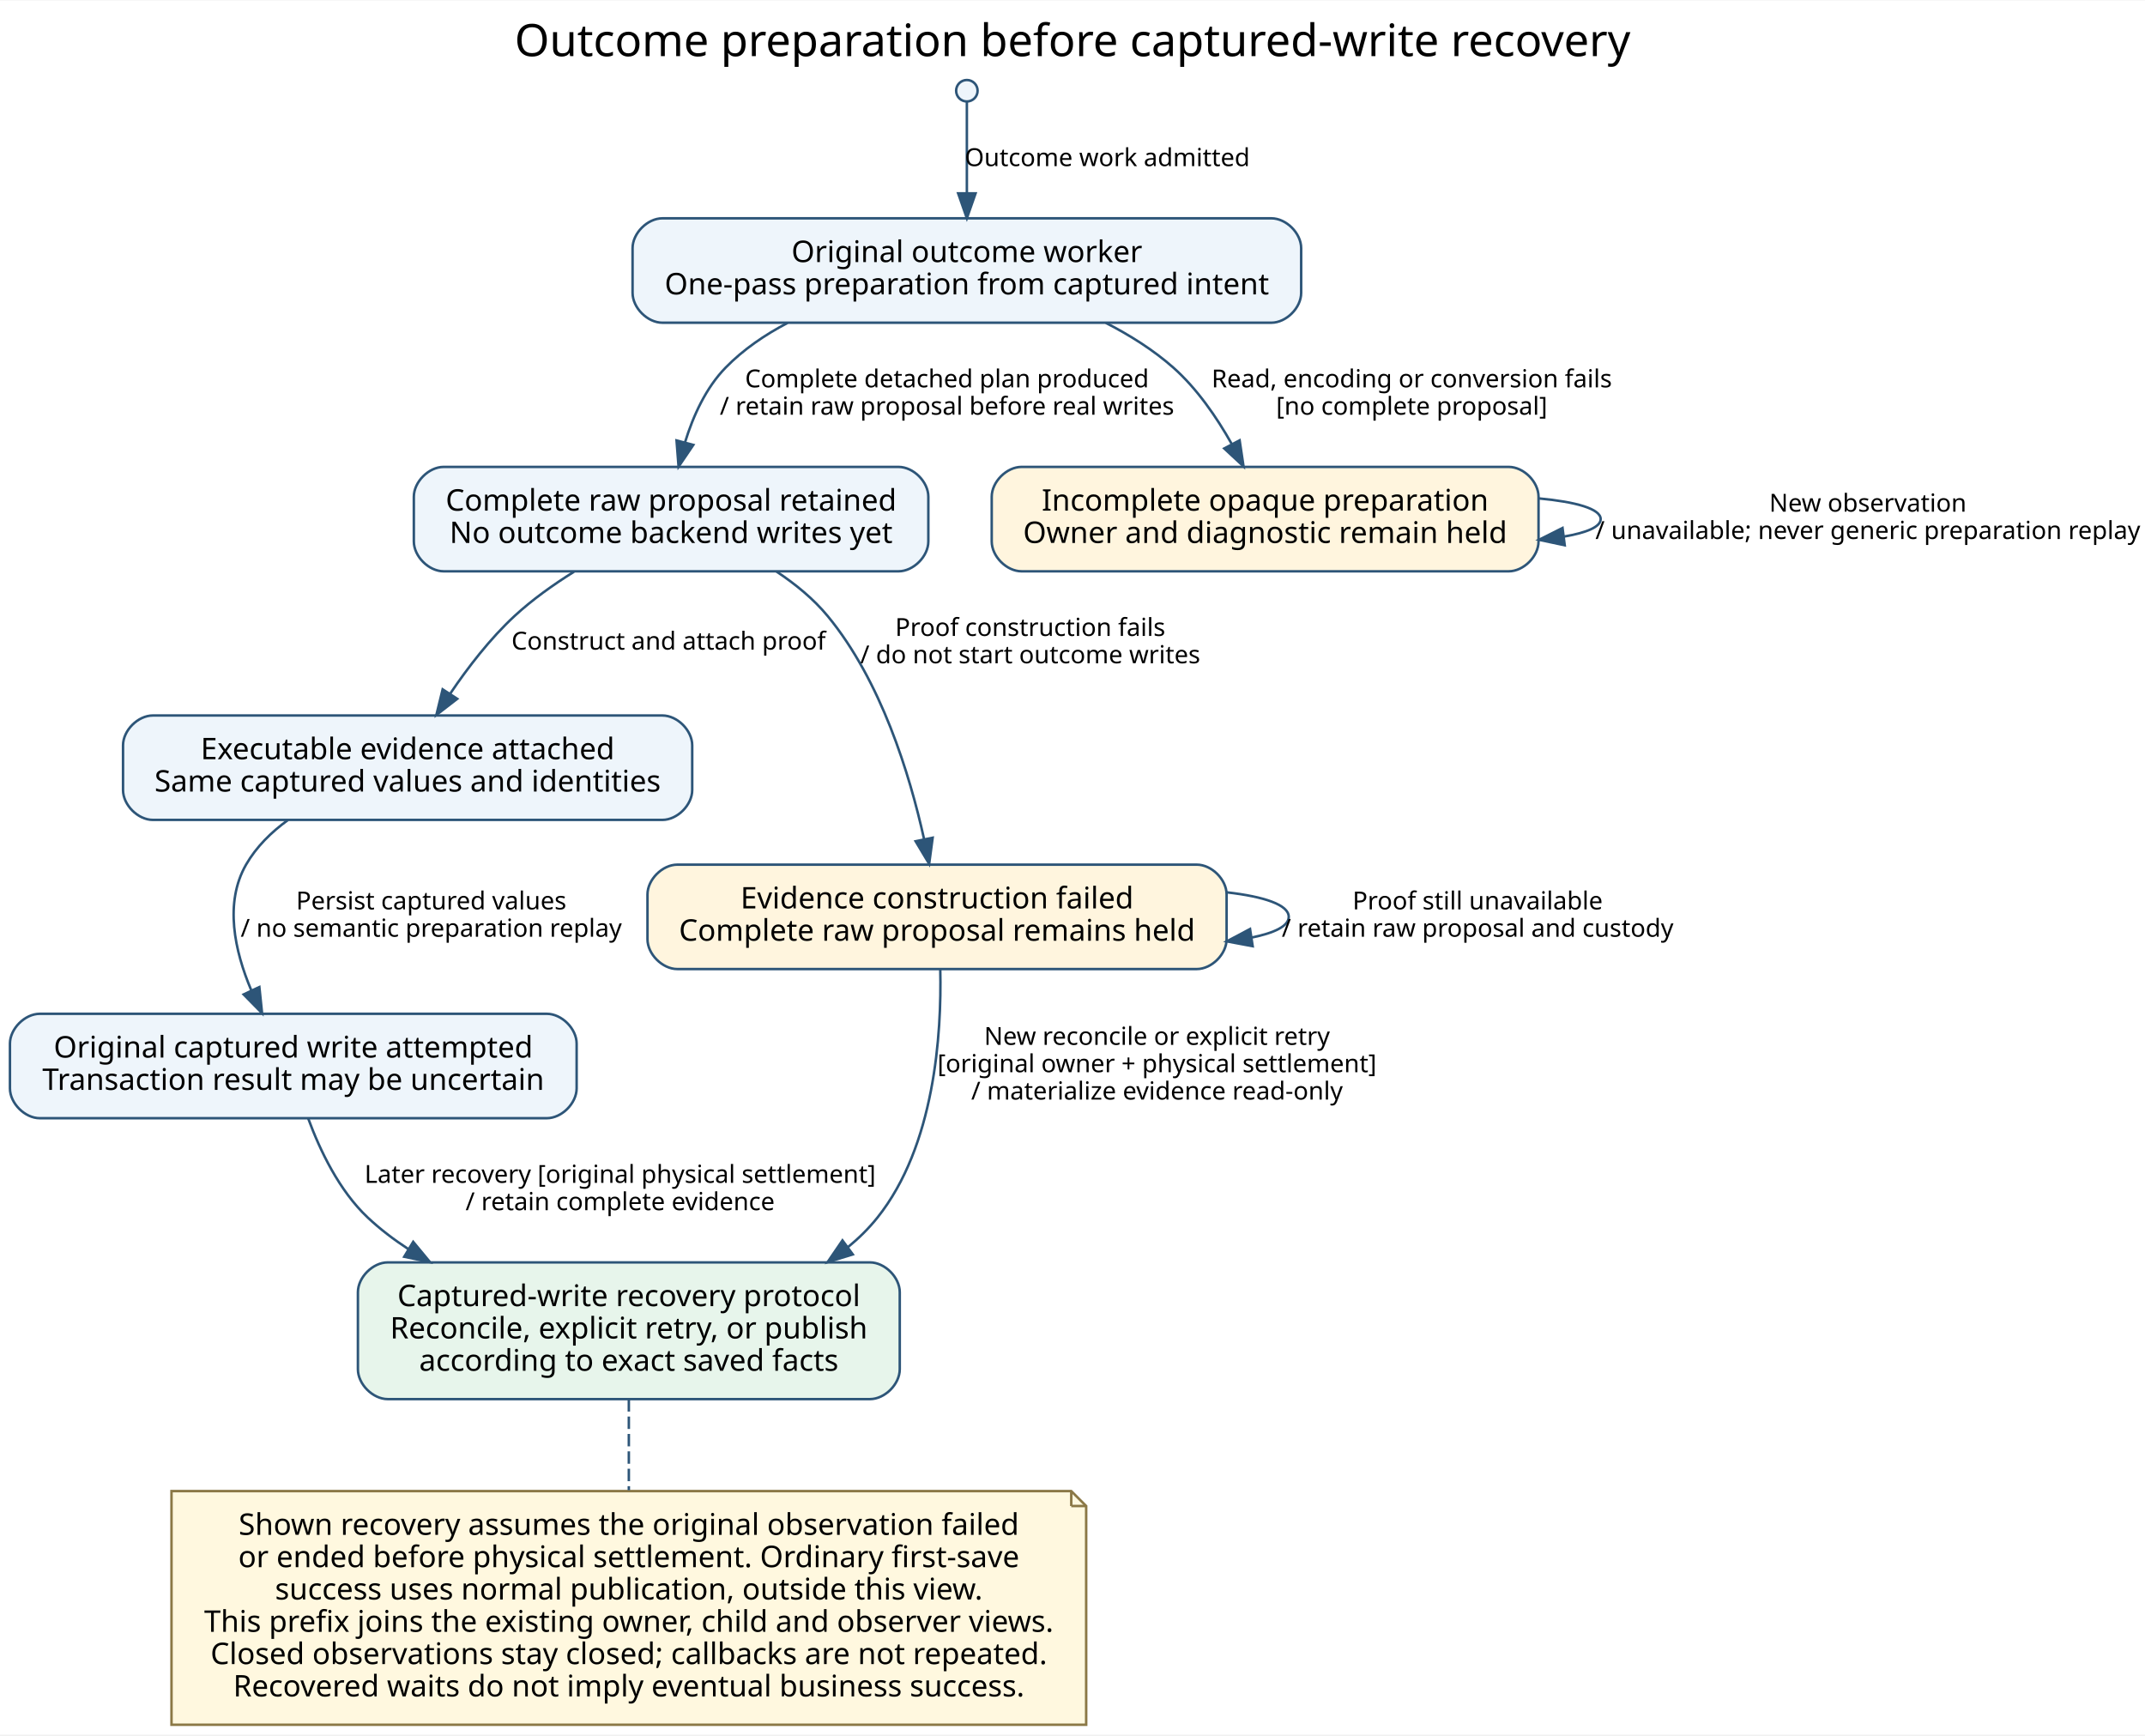
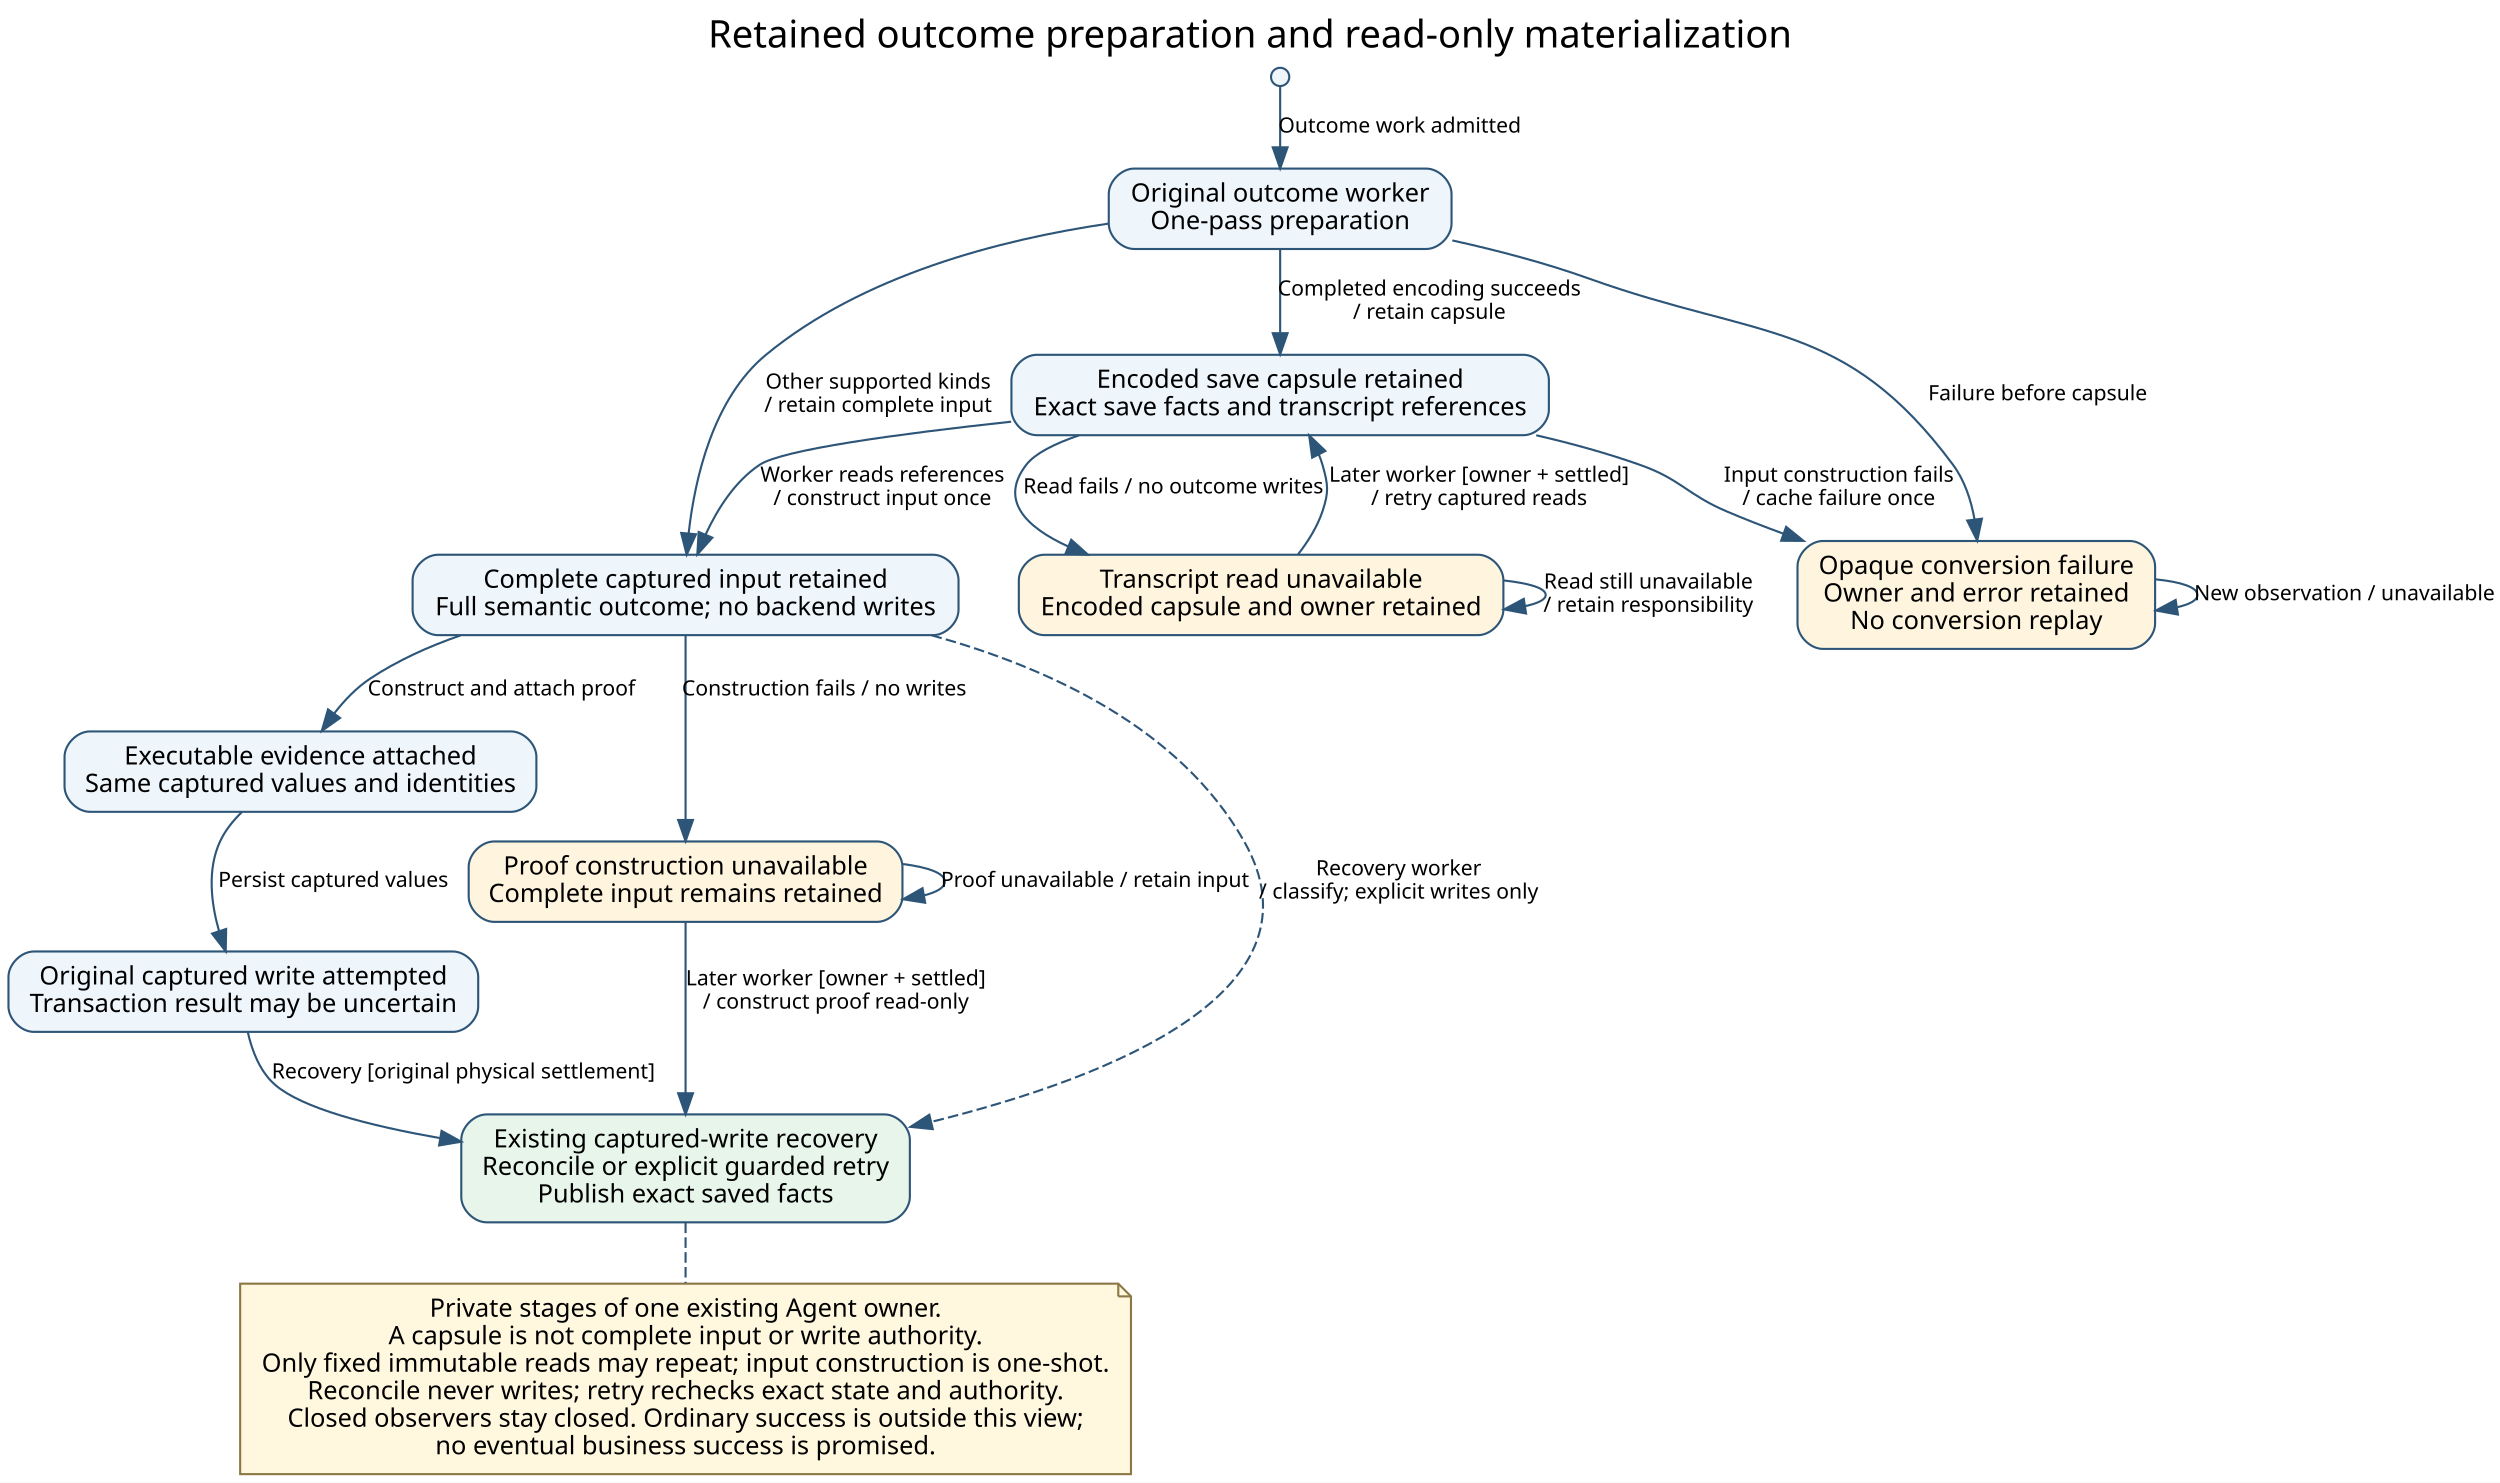
- <svg xmlns="http://www.w3.org/2000/svg" width="863pt" height="698pt" viewBox="0.00 0.00 863.00 697.64">
-   <g id="graph0" class="graph" transform="scale(1 1) rotate(0) translate(4 693.64)">
-     <polygon fill="white" stroke="transparent" points="-4,4 -4,-693.64 859,-693.64 859,4 -4,4" />
-     <text text-anchor="middle" x="427.5" y="-671.24" font-family="sans-serif" font-size="18.00">Outcome preparation before captured-write recovery</text>
+ <svg xmlns="http://www.w3.org/2000/svg" width="1182pt" height="701pt" viewBox="0.00 0.00 1181.50 700.64">
+   <g id="graph0" class="graph" transform="scale(1 1) rotate(0) translate(4 696.64)">
+     <polygon fill="white" stroke="transparent" points="-4,4 -4,-696.64 1177.5,-696.64 1177.5,4 -4,4" />
+     <text text-anchor="middle" x="586.75" y="-674.24" font-family="sans-serif" font-size="18.00">Retained outcome preparation and read-only materialization</text>
    <g id="node1" class="node">
-       <ellipse fill="#eef5fb" stroke="#2d5578" cx="385" cy="-657.32" rx="4.32" ry="4.32" />
+       <ellipse fill="#eef5fb" stroke="#2d5578" cx="601" cy="-660.32" rx="4.32" ry="4.32" />
    </g>
    <g id="node2" class="node">
-       <path fill="#eef5fb" stroke="#2d5578" d="M507.5,-606C507.5,-606 262.5,-606 262.5,-606 256.5,-606 250.5,-600 250.5,-594 250.5,-594 250.5,-576 250.5,-576 250.5,-570 256.5,-564 262.5,-564 262.5,-564 507.5,-564 507.5,-564 513.5,-564 519.5,-570 519.5,-576 519.5,-576 519.5,-594 519.5,-594 519.5,-600 513.5,-606 507.5,-606" />
-       <text text-anchor="middle" x="385" y="-588.4" font-family="sans-serif" font-size="12.00">Original outcome worker</text>
-       <text text-anchor="middle" x="385" y="-575.4" font-family="sans-serif" font-size="12.00">One-pass preparation from captured intent</text>
+       <path fill="#eef5fb" stroke="#2d5578" d="M670,-617C670,-617 532,-617 532,-617 526,-617 520,-611 520,-605 520,-605 520,-591 520,-591 520,-585 526,-579 532,-579 532,-579 670,-579 670,-579 676,-579 682,-585 682,-591 682,-591 682,-605 682,-605 682,-611 676,-617 670,-617" />
+       <text text-anchor="middle" x="601" y="-601.4" font-family="sans-serif" font-size="12.00">Original outcome worker</text>
+       <text text-anchor="middle" x="601" y="-588.4" font-family="sans-serif" font-size="12.00">One-pass preparation</text>
    </g>
    <g id="edge1" class="edge">
-       <path fill="none" stroke="#2d5578" d="M385,-652.93C385,-646.22 385,-630.64 385,-616.2" />
-       <polygon fill="#2d5578" stroke="#2d5578" points="388.5,-616.03 385,-606.03 381.5,-616.03 388.5,-616.03" />
-       <text text-anchor="middle" x="441.5" y="-627" font-family="sans-serif" font-size="10.00">Outcome work admitted</text>
+       <path fill="none" stroke="#2d5578" d="M601,-655.73C601,-650.02 601,-638.36 601,-627.1" />
+       <polygon fill="#2d5578" stroke="#2d5578" points="604.5,-627.04 601,-617.04 597.5,-627.04 604.5,-627.04" />
+       <text text-anchor="middle" x="657.5" y="-634" font-family="sans-serif" font-size="10.00">Outcome work admitted</text>
    </g>
    <g id="node3" class="node">
-       <path fill="#eef5fb" stroke="#2d5578" d="M357.5,-506C357.5,-506 174.5,-506 174.5,-506 168.5,-506 162.5,-500 162.5,-494 162.5,-494 162.5,-476 162.5,-476 162.5,-470 168.5,-464 174.5,-464 174.5,-464 357.5,-464 357.5,-464 363.5,-464 369.5,-470 369.5,-476 369.5,-476 369.5,-494 369.5,-494 369.5,-500 363.5,-506 357.5,-506" />
-       <text text-anchor="middle" x="266" y="-488.4" font-family="sans-serif" font-size="12.00">Complete raw proposal retained</text>
-       <text text-anchor="middle" x="266" y="-475.4" font-family="sans-serif" font-size="12.00">No outcome backend writes yet</text>
+       <path fill="#eef5fb" stroke="#2d5578" d="M716,-529C716,-529 486,-529 486,-529 480,-529 474,-523 474,-517 474,-517 474,-503 474,-503 474,-497 480,-491 486,-491 486,-491 716,-491 716,-491 722,-491 728,-497 728,-503 728,-503 728,-517 728,-517 728,-523 722,-529 716,-529" />
+       <text text-anchor="middle" x="601" y="-513.4" font-family="sans-serif" font-size="12.00">Encoded save capsule retained</text>
+       <text text-anchor="middle" x="601" y="-500.4" font-family="sans-serif" font-size="12.00">Exact save facts and transcript references</text>
    </g>
    <g id="edge2" class="edge">
-       <path fill="none" stroke="#2d5578" d="M312.86,-563.92C303.71,-559.13 295.08,-553.24 288,-546 280,-537.83 274.88,-526.51 271.61,-515.9" />
-       <polygon fill="#2d5578" stroke="#2d5578" points="274.95,-514.85 269.01,-506.08 268.19,-516.64 274.95,-514.85" />
-       <text text-anchor="middle" x="377" y="-538" font-family="sans-serif" font-size="10.00">Complete detached plan produced</text>
-       <text text-anchor="middle" x="377" y="-527" font-family="sans-serif" font-size="10.00">/ retain raw proposal before real writes</text>
+       <path fill="none" stroke="#2d5578" d="M601,-578.76C601,-567.36 601,-552.43 601,-539.49" />
+       <polygon fill="#2d5578" stroke="#2d5578" points="604.5,-539.21 601,-529.21 597.5,-539.21 604.5,-539.21" />
+       <text text-anchor="middle" x="671.5" y="-557" font-family="sans-serif" font-size="10.00">Completed encoding succeeds</text>
+       <text text-anchor="middle" x="671.5" y="-546" font-family="sans-serif" font-size="10.00">/ retain capsule</text>
+     </g>
+     <g id="node5" class="node">
+       <path fill="#eef5fb" stroke="#2d5578" d="M437,-434.5C437,-434.5 203,-434.5 203,-434.5 197,-434.5 191,-428.5 191,-422.5 191,-422.5 191,-408.5 191,-408.5 191,-402.5 197,-396.5 203,-396.5 203,-396.5 437,-396.5 437,-396.5 443,-396.5 449,-402.5 449,-408.5 449,-408.5 449,-422.5 449,-422.5 449,-428.5 443,-434.5 437,-434.5" />
+       <text text-anchor="middle" x="320" y="-418.9" font-family="sans-serif" font-size="12.00">Complete captured input retained</text>
+       <text text-anchor="middle" x="320" y="-405.9" font-family="sans-serif" font-size="12.00">Full semantic outcome; no backend writes</text>
+     </g>
+     <g id="edge3" class="edge">
+       <path fill="none" stroke="#2d5578" d="M519.74,-590.97C468.45,-583.43 403.53,-566.58 358,-529 332.99,-508.36 324.37,-470.6 321.44,-444.56" />
+       <polygon fill="#2d5578" stroke="#2d5578" points="324.92,-444.18 320.52,-434.54 317.94,-444.81 324.92,-444.18" />
+       <text text-anchor="middle" x="411" y="-513" font-family="sans-serif" font-size="10.00">Other supported kinds</text>
+       <text text-anchor="middle" x="411" y="-502" font-family="sans-serif" font-size="10.00">/ retain complete input</text>
+     </g>
+     <g id="node9" class="node">
+       <path fill="#fff5de" stroke="#2d5578" d="M1002.5,-441C1002.5,-441 857.5,-441 857.5,-441 851.5,-441 845.5,-435 845.5,-429 845.5,-429 845.5,-402 845.5,-402 845.5,-396 851.5,-390 857.5,-390 857.5,-390 1002.5,-390 1002.5,-390 1008.5,-390 1014.5,-396 1014.5,-402 1014.5,-402 1014.5,-429 1014.5,-429 1014.5,-435 1008.5,-441 1002.5,-441" />
+       <text text-anchor="middle" x="930" y="-425.4" font-family="sans-serif" font-size="12.00">Opaque conversion failure</text>
+       <text text-anchor="middle" x="930" y="-412.4" font-family="sans-serif" font-size="12.00">Owner and error retained</text>
+       <text text-anchor="middle" x="930" y="-399.4" font-family="sans-serif" font-size="12.00">No conversion replay</text>
+     </g>
+     <g id="edge4" class="edge">
+       <path fill="none" stroke="#2d5578" d="M682.37,-583.04C703.71,-578.33 726.48,-572.36 747,-565 827.83,-536.01 867.8,-545.93 919,-477 924.5,-469.59 927.54,-460.28 929.16,-451.21" />
+       <polygon fill="#2d5578" stroke="#2d5578" points="932.65,-451.53 930.43,-441.17 925.7,-450.65 932.65,-451.53" />
+       <text text-anchor="middle" x="959" y="-507.5" font-family="sans-serif" font-size="10.00">Failure before capsule</text>
+     </g>
+     <g id="node4" class="node">
+       <path fill="#fff5de" stroke="#2d5578" d="M694.5,-434.5C694.5,-434.5 489.5,-434.5 489.5,-434.5 483.5,-434.5 477.5,-428.5 477.5,-422.5 477.5,-422.5 477.5,-408.5 477.5,-408.5 477.5,-402.5 483.5,-396.5 489.5,-396.5 489.5,-396.5 694.5,-396.5 694.5,-396.5 700.5,-396.5 706.5,-402.5 706.5,-408.5 706.5,-408.5 706.5,-422.5 706.5,-422.5 706.5,-428.5 700.5,-434.5 694.5,-434.5" />
+       <text text-anchor="middle" x="592" y="-418.9" font-family="sans-serif" font-size="12.00">Transcript read unavailable</text>
+       <text text-anchor="middle" x="592" y="-405.9" font-family="sans-serif" font-size="12.00">Encoded capsule and owner retained</text>
+     </g>
+     <g id="edge6" class="edge">
+       <path fill="none" stroke="#2d5578" d="M506,-490.95C494.36,-486.98 485.1,-482.34 481,-477 468.25,-460.4 480.41,-447.77 500.69,-438.46" />
+       <polygon fill="#2d5578" stroke="#2d5578" points="502.26,-441.59 510.17,-434.54 499.59,-435.12 502.26,-441.59" />
+       <text text-anchor="middle" x="550.5" y="-463.5" font-family="sans-serif" font-size="10.00">Read fails / no outcome writes</text>
+     </g>
+     <g id="edge5" class="edge">
+       <path fill="none" stroke="#2d5578" d="M473.86,-497.38C419.34,-491.49 365.64,-484.09 355,-477 343.29,-469.19 335,-456.04 329.45,-443.99" />
+       <polygon fill="#2d5578" stroke="#2d5578" points="332.64,-442.56 325.56,-434.68 326.18,-445.26 332.64,-442.56" />
+       <text text-anchor="middle" x="413" y="-469" font-family="sans-serif" font-size="10.00">Worker reads references</text>
+       <text text-anchor="middle" x="413" y="-458" font-family="sans-serif" font-size="10.00">/ construct input once</text>
+     </g>
+     <g id="edge8" class="edge">
+       <path fill="none" stroke="#2d5578" d="M722.02,-490.96C738.69,-487.11 755.42,-482.5 771,-477 790.5,-470.12 792.98,-463.13 812,-455 820.6,-451.32 829.68,-447.79 838.83,-444.45" />
+       <polygon fill="#2d5578" stroke="#2d5578" points="840.13,-447.7 848.37,-441.04 837.77,-441.11 840.13,-447.7" />
+       <text text-anchor="middle" x="865" y="-469" font-family="sans-serif" font-size="10.00">Input construction fails</text>
+       <text text-anchor="middle" x="865" y="-458" font-family="sans-serif" font-size="10.00">/ cache failure once</text>
+     </g>
+     <g id="edge7" class="edge">
+       <path fill="none" stroke="#2d5578" d="M609.45,-434.67C614.13,-440.67 618.56,-447.7 621,-455 624.1,-464.27 623.7,-467.6 621,-477 620.53,-478.65 619.94,-480.29 619.28,-481.91" />
+       <polygon fill="#2d5578" stroke="#2d5578" points="616.13,-480.38 614.72,-490.88 622.37,-483.55 616.13,-480.38" />
+       <text text-anchor="middle" x="695" y="-469" font-family="sans-serif" font-size="10.00">Later worker [owner + settled]</text>
+       <text text-anchor="middle" x="695" y="-458" font-family="sans-serif" font-size="10.00">/ retry captured reads</text>
+     </g>
+     <g id="edge9" class="edge">
+       <path fill="none" stroke="#2d5578" d="M706.79,-422.34C718.8,-421 726.5,-418.72 726.5,-415.5 726.5,-413.28 722.86,-411.52 716.69,-410.19" />
+       <polygon fill="#2d5578" stroke="#2d5578" points="717.21,-406.73 706.79,-408.66 716.14,-413.65 717.21,-406.73" />
+       <text text-anchor="middle" x="775" y="-418.5" font-family="sans-serif" font-size="10.00">Read still unavailable</text>
+       <text text-anchor="middle" x="775" y="-407.5" font-family="sans-serif" font-size="10.00">/ retain responsibility</text>
+     </g>
+     <g id="node6" class="node">
+       <path fill="#eef5fb" stroke="#2d5578" d="M237.5,-351C237.5,-351 38.5,-351 38.5,-351 32.5,-351 26.5,-345 26.5,-339 26.5,-339 26.5,-325 26.5,-325 26.5,-319 32.5,-313 38.5,-313 38.5,-313 237.5,-313 237.5,-313 243.5,-313 249.5,-319 249.5,-325 249.5,-325 249.5,-339 249.5,-339 249.5,-345 243.5,-351 237.5,-351" />
+       <text text-anchor="middle" x="138" y="-335.4" font-family="sans-serif" font-size="12.00">Executable evidence attached</text>
+       <text text-anchor="middle" x="138" y="-322.4" font-family="sans-serif" font-size="12.00">Same captured values and identities</text>
+     </g>
+     <g id="edge10" class="edge">
+       <path fill="none" stroke="#2d5578" d="M213.67,-396.38C198.64,-391.2 183.92,-384.55 171,-376 164.53,-371.72 158.8,-365.73 154.01,-359.58" />
+       <polygon fill="#2d5578" stroke="#2d5578" points="156.72,-357.36 148.07,-351.24 151.02,-361.41 156.72,-357.36" />
+       <text text-anchor="middle" x="233" y="-368" font-family="sans-serif" font-size="10.00">Construct and attach proof</text>
+     </g>
+     <g id="node8" class="node">
+       <path fill="#fff5de" stroke="#2d5578" d="M410.5,-299C410.5,-299 229.5,-299 229.5,-299 223.5,-299 217.5,-293 217.5,-287 217.5,-287 217.5,-273 217.5,-273 217.5,-267 223.5,-261 229.5,-261 229.5,-261 410.5,-261 410.5,-261 416.5,-261 422.5,-267 422.5,-273 422.5,-273 422.5,-287 422.5,-287 422.5,-293 416.5,-299 410.5,-299" />
+       <text text-anchor="middle" x="320" y="-283.4" font-family="sans-serif" font-size="12.00">Proof construction unavailable</text>
+       <text text-anchor="middle" x="320" y="-270.4" font-family="sans-serif" font-size="12.00">Complete input remains retained</text>
+     </g>
+     <g id="edge11" class="edge">
+       <path fill="none" stroke="#2d5578" d="M320,-396.5C320,-374.1 320,-335.61 320,-309.27" />
+       <polygon fill="#2d5578" stroke="#2d5578" points="323.5,-309.15 320,-299.15 316.5,-309.15 323.5,-309.15" />
+       <text text-anchor="middle" x="385.5" y="-368" font-family="sans-serif" font-size="10.00">Construction fails / no writes</text>
+     </g>
+     <g id="node10" class="node">
+       <path fill="#e7f5eb" stroke="#2d5578" d="M414,-170C414,-170 226,-170 226,-170 220,-170 214,-164 214,-158 214,-158 214,-131 214,-131 214,-125 220,-119 226,-119 226,-119 414,-119 414,-119 420,-119 426,-125 426,-131 426,-131 426,-158 426,-158 426,-164 420,-170 414,-170" />
+       <text text-anchor="middle" x="320" y="-154.4" font-family="sans-serif" font-size="12.00">Existing captured-write recovery</text>
+       <text text-anchor="middle" x="320" y="-141.4" font-family="sans-serif" font-size="12.00">Reconcile or explicit guarded retry</text>
+       <text text-anchor="middle" x="320" y="-128.4" font-family="sans-serif" font-size="12.00">Publish exact saved facts</text>
+     </g>
+     <g id="edge17" class="edge">
+       <path fill="none" stroke="#2d5578" stroke-dasharray="5,2" d="M436.24,-396.46C492.34,-380.97 553.9,-352.24 584,-299 623.49,-229.16 524.04,-188.25 436.12,-166.47" />
+       <polygon fill="#2d5578" stroke="#2d5578" points="436.83,-163.05 426.29,-164.11 435.19,-169.85 436.83,-163.05" />
+       <text text-anchor="middle" x="657" y="-283" font-family="sans-serif" font-size="10.00">Recovery worker</text>
+       <text text-anchor="middle" x="657" y="-272" font-family="sans-serif" font-size="10.00">/ classify; explicit writes only</text>
    </g>
    <g id="node7" class="node">
-       <path fill="#fff5de" stroke="#2d5578" d="M603,-506C603,-506 407,-506 407,-506 401,-506 395,-500 395,-494 395,-494 395,-476 395,-476 395,-470 401,-464 407,-464 407,-464 603,-464 603,-464 609,-464 615,-470 615,-476 615,-476 615,-494 615,-494 615,-500 609,-506 603,-506" />
-       <text text-anchor="middle" x="505" y="-488.4" font-family="sans-serif" font-size="12.00">Incomplete opaque preparation</text>
-       <text text-anchor="middle" x="505" y="-475.4" font-family="sans-serif" font-size="12.00">Owner and diagnostic remain held</text>
+       <path fill="#eef5fb" stroke="#2d5578" d="M210,-247C210,-247 12,-247 12,-247 6,-247 0,-241 0,-235 0,-235 0,-221 0,-221 0,-215 6,-209 12,-209 12,-209 210,-209 210,-209 216,-209 222,-215 222,-221 222,-221 222,-235 222,-235 222,-241 216,-247 210,-247" />
+       <text text-anchor="middle" x="111" y="-231.4" font-family="sans-serif" font-size="12.00">Original captured write attempted</text>
+       <text text-anchor="middle" x="111" y="-218.4" font-family="sans-serif" font-size="12.00">Transaction result may be uncertain</text>
    </g>
-     <g id="edge3" class="edge">
-       <path fill="none" stroke="#2d5578" d="M440.91,-563.94C450.57,-558.99 460.04,-553.03 468,-546 477.57,-537.54 485.49,-526 491.52,-515.3" />
-       <polygon fill="#2d5578" stroke="#2d5578" points="494.74,-516.69 496.31,-506.21 488.55,-513.42 494.74,-516.69" />
-       <text text-anchor="middle" x="564" y="-538" font-family="sans-serif" font-size="10.00">Read, encoding or conversion fails</text>
-       <text text-anchor="middle" x="564" y="-527" font-family="sans-serif" font-size="10.00">[no complete proposal]</text>
+     <g id="edge12" class="edge">
+       <path fill="none" stroke="#2d5578" d="M110.24,-312.81C106.09,-308.79 102.4,-304.16 100,-299 93.88,-285.85 95.73,-269.95 99.51,-256.64" />
+       <polygon fill="#2d5578" stroke="#2d5578" points="102.87,-257.64 102.68,-247.05 96.22,-255.45 102.87,-257.64" />
+       <text text-anchor="middle" x="153.5" y="-277.5" font-family="sans-serif" font-size="10.00">Persist captured values</text>
    </g>
-     <g id="node4" class="node">
-       <path fill="#eef5fb" stroke="#2d5578" d="M262.5,-406C262.5,-406 57.5,-406 57.5,-406 51.5,-406 45.5,-400 45.5,-394 45.5,-394 45.5,-376 45.5,-376 45.5,-370 51.5,-364 57.5,-364 57.5,-364 262.5,-364 262.5,-364 268.5,-364 274.5,-370 274.5,-376 274.5,-376 274.5,-394 274.5,-394 274.5,-400 268.5,-406 262.5,-406" />
-       <text text-anchor="middle" x="160" y="-388.4" font-family="sans-serif" font-size="12.00">Executable evidence attached</text>
-       <text text-anchor="middle" x="160" y="-375.4" font-family="sans-serif" font-size="12.00">Same captured values and identities</text>
+     <g id="edge13" class="edge">
+       <path fill="none" stroke="#2d5578" d="M113.14,-208.76C115.1,-200.06 118.84,-190.22 126,-184 138.68,-172.98 170,-164.76 203.87,-158.81" />
+       <polygon fill="#2d5578" stroke="#2d5578" points="204.68,-162.22 213.96,-157.11 203.52,-155.32 204.68,-162.22" />
+       <text text-anchor="middle" x="215" y="-187" font-family="sans-serif" font-size="10.00">Recovery [original physical settlement]</text>
    </g>
-     <g id="edge4" class="edge">
-       <path fill="none" stroke="#2d5578" d="M226.94,-463.83C218.58,-458.61 210.13,-452.59 203,-446 193.22,-436.96 184.29,-425.38 177.14,-414.8" />
-       <polygon fill="#2d5578" stroke="#2d5578" points="179.96,-412.71 171.57,-406.23 174.09,-416.52 179.96,-412.71" />
-       <text text-anchor="middle" x="265" y="-432.5" font-family="sans-serif" font-size="10.00">Construct and attach proof</text>
+     <g id="edge15" class="edge">
+       <path fill="none" stroke="#2d5578" d="M422.77,-288.32C434.72,-286.79 442.5,-284.01 442.5,-280 442.5,-277.24 438.82,-275.07 432.64,-273.48" />
+       <polygon fill="#2d5578" stroke="#2d5578" points="433.23,-270.03 422.77,-271.68 431.98,-276.92 433.23,-270.03" />
+       <text text-anchor="middle" x="513.5" y="-277.5" font-family="sans-serif" font-size="10.00">Proof unavailable / retain input</text>
    </g>
-     <g id="node6" class="node">
-       <path fill="#fff5de" stroke="#2d5578" d="M477.5,-346C477.5,-346 268.5,-346 268.5,-346 262.5,-346 256.5,-340 256.5,-334 256.5,-334 256.5,-316 256.5,-316 256.5,-310 262.5,-304 268.5,-304 268.5,-304 477.5,-304 477.5,-304 483.5,-304 489.5,-310 489.5,-316 489.5,-316 489.5,-334 489.5,-334 489.5,-340 483.5,-346 477.5,-346" />
-       <text text-anchor="middle" x="373" y="-328.4" font-family="sans-serif" font-size="12.00">Evidence construction failed</text>
-       <text text-anchor="middle" x="373" y="-315.4" font-family="sans-serif" font-size="12.00">Complete raw proposal remains held</text>
+     <g id="edge14" class="edge">
+       <path fill="none" stroke="#2d5578" d="M320,-261C320,-240.35 320,-206.04 320,-180.16" />
+       <polygon fill="#2d5578" stroke="#2d5578" points="323.5,-180 320,-170 316.5,-180 323.5,-180" />
+       <text text-anchor="middle" x="391" y="-231" font-family="sans-serif" font-size="10.00">Later worker [owner + settled]</text>
+       <text text-anchor="middle" x="391" y="-220" font-family="sans-serif" font-size="10.00">/ construct proof read-only</text>
    </g>
-     <g id="edge5" class="edge">
-       <path fill="none" stroke="#2d5578" d="M308.43,-463.89C316.02,-458.86 323.31,-452.9 329,-446 350.47,-419.97 361.96,-382.53 367.75,-356.41" />
-       <polygon fill="#2d5578" stroke="#2d5578" points="371.24,-356.83 369.83,-346.32 364.38,-355.41 371.24,-356.83" />
-       <text text-anchor="middle" x="410.5" y="-438" font-family="sans-serif" font-size="10.00">Proof construction fails</text>
-       <text text-anchor="middle" x="410.5" y="-427" font-family="sans-serif" font-size="10.00">/ do not start outcome writes</text>
+     <g id="edge16" class="edge">
+       <path fill="none" stroke="#2d5578" d="M1014.88,-422.86C1026.64,-421.65 1034.5,-419.2 1034.5,-415.5 1034.5,-413.02 1030.95,-411.09 1025.05,-409.73" />
+       <polygon fill="#2d5578" stroke="#2d5578" points="1025.3,-406.23 1014.88,-408.14 1024.21,-413.14 1025.3,-406.23" />
+       <text text-anchor="middle" x="1104" y="-413" font-family="sans-serif" font-size="10.00">New observation / unavailable</text>
    </g>
-     <g id="node5" class="node">
-       <path fill="#eef5fb" stroke="#2d5578" d="M216,-286C216,-286 12,-286 12,-286 6,-286 0,-280 0,-274 0,-274 0,-256 0,-256 0,-250 6,-244 12,-244 12,-244 216,-244 216,-244 222,-244 228,-250 228,-256 228,-256 228,-274 228,-274 228,-280 222,-286 216,-286" />
-       <text text-anchor="middle" x="114" y="-268.4" font-family="sans-serif" font-size="12.00">Original captured write attempted</text>
-       <text text-anchor="middle" x="114" y="-255.4" font-family="sans-serif" font-size="12.00">Transaction result may be uncertain</text>
+     <g id="node11" class="node">
+       <polygon fill="#fff8df" stroke="#8b7846" points="524.5,-90 109.5,-90 109.5,0 530.5,0 530.5,-84 524.5,-90" />
+       <polyline fill="none" stroke="#8b7846" points="524.5,-90 524.5,-84 " />
+       <polyline fill="none" stroke="#8b7846" points="530.5,-84 524.5,-84 " />
+       <text text-anchor="middle" x="320" y="-74.4" font-family="sans-serif" font-size="12.00">Private stages of one existing Agent owner.</text>
+       <text text-anchor="middle" x="320" y="-61.4" font-family="sans-serif" font-size="12.00">A capsule is not complete input or write authority.</text>
+       <text text-anchor="middle" x="320" y="-48.4" font-family="sans-serif" font-size="12.00">Only fixed immutable reads may repeat; input construction is one-shot.</text>
+       <text text-anchor="middle" x="320" y="-35.4" font-family="sans-serif" font-size="12.00">Reconcile never writes; retry rechecks exact state and authority.</text>
+       <text text-anchor="middle" x="320" y="-22.4" font-family="sans-serif" font-size="12.00">Closed observers stay closed. Ordinary success is outside this view;</text>
+       <text text-anchor="middle" x="320" y="-9.4" font-family="sans-serif" font-size="12.00">no eventual business success is promised.</text>
    </g>
-     <g id="edge6" class="edge">
-       <path fill="none" stroke="#2d5578" d="M111.86,-363.95C105.12,-359.07 99.1,-353.14 95,-346 86.18,-330.62 90.39,-311.33 97.06,-295.54" />
-       <polygon fill="#2d5578" stroke="#2d5578" points="100.35,-296.77 101.44,-286.24 94.02,-293.79 100.35,-296.77" />
-       <text text-anchor="middle" x="169.5" y="-328" font-family="sans-serif" font-size="10.00">Persist captured values</text>
-       <text text-anchor="middle" x="169.5" y="-317" font-family="sans-serif" font-size="10.00">/ no semantic preparation replay</text>
-     </g>
-     <g id="node8" class="node">
-       <path fill="#e7f5eb" stroke="#2d5578" d="M346,-186C346,-186 152,-186 152,-186 146,-186 140,-180 140,-174 140,-174 140,-143 140,-143 140,-137 146,-131 152,-131 152,-131 346,-131 346,-131 352,-131 358,-137 358,-143 358,-143 358,-174 358,-174 358,-180 352,-186 346,-186" />
-       <text text-anchor="middle" x="249" y="-168.4" font-family="sans-serif" font-size="12.00">Captured-write recovery protocol</text>
-       <text text-anchor="middle" x="249" y="-155.4" font-family="sans-serif" font-size="12.00">Reconcile, explicit retry, or publish</text>
-       <text text-anchor="middle" x="249" y="-142.4" font-family="sans-serif" font-size="12.00">according to exact saved facts</text>
-     </g>
-     <g id="edge7" class="edge">
-       <path fill="none" stroke="#2d5578" d="M119.98,-243.96C124.71,-231.1 132.45,-214.84 144,-204 148.95,-199.36 154.45,-195.16 160.27,-191.37" />
-       <polygon fill="#2d5578" stroke="#2d5578" points="162.24,-194.27 169,-186.11 158.63,-188.27 162.24,-194.27" />
-       <text text-anchor="middle" x="245.5" y="-218" font-family="sans-serif" font-size="10.00">Later recovery [original physical settlement]</text>
-       <text text-anchor="middle" x="245.5" y="-207" font-family="sans-serif" font-size="10.00">/ retain complete evidence</text>
-     </g>
-     <g id="edge9" class="edge">
-       <path fill="none" stroke="#2d5578" d="M489.57,-334.86C504.58,-333.15 514.5,-329.86 514.5,-325 514.5,-321.31 508.81,-318.53 499.51,-316.66" />
-       <polygon fill="#2d5578" stroke="#2d5578" points="499.99,-313.19 489.57,-315.14 498.93,-320.11 499.99,-313.19" />
-       <text text-anchor="middle" x="590.5" y="-328" font-family="sans-serif" font-size="10.00">Proof still unavailable</text>
-       <text text-anchor="middle" x="590.5" y="-317" font-family="sans-serif" font-size="10.00">/ retain raw proposal and custody</text>
-     </g>
-     <g id="edge8" class="edge">
-       <path fill="none" stroke="#2d5578" d="M374.3,-303.84C374.88,-277.93 372.09,-232.87 349,-204 345.51,-199.64 341.51,-195.7 337.15,-192.13" />
-       <polygon fill="#2d5578" stroke="#2d5578" points="339.1,-189.21 328.97,-186.11 334.95,-194.85 339.1,-189.21" />
-       <text text-anchor="middle" x="461.5" y="-273.5" font-family="sans-serif" font-size="10.00">New reconcile or explicit retry</text>
-       <text text-anchor="middle" x="461.5" y="-262.5" font-family="sans-serif" font-size="10.00">[original owner + physical settlement]</text>
-       <text text-anchor="middle" x="461.5" y="-251.5" font-family="sans-serif" font-size="10.00">/ materialize evidence read-only</text>
-     </g>
-     <g id="edge10" class="edge">
-       <path fill="none" stroke="#2d5578" d="M615.18,-493.32C630.08,-491.92 640,-489.15 640,-485 640,-481.89 634.42,-479.55 625.34,-477.99" />
-       <polygon fill="#2d5578" stroke="#2d5578" points="625.54,-474.48 615.18,-476.68 624.65,-481.43 625.54,-474.48" />
-       <text text-anchor="middle" x="747.5" y="-488" font-family="sans-serif" font-size="10.00">New observation</text>
-       <text text-anchor="middle" x="747.5" y="-477" font-family="sans-serif" font-size="10.00">/ unavailable; never generic preparation replay</text>
-     </g>
-     <g id="node9" class="node">
-       <polygon fill="#fff8df" stroke="#8b7846" points="427,-94 65,-94 65,0 433,0 433,-88 427,-94" />
-       <polyline fill="none" stroke="#8b7846" points="427,-94 427,-88 " />
-       <polyline fill="none" stroke="#8b7846" points="433,-88 427,-88 " />
-       <text text-anchor="middle" x="249" y="-76.4" font-family="sans-serif" font-size="12.00">Shown recovery assumes the original observation failed</text>
-       <text text-anchor="middle" x="249" y="-63.4" font-family="sans-serif" font-size="12.00">or ended before physical settlement. Ordinary first-save</text>
-       <text text-anchor="middle" x="249" y="-50.4" font-family="sans-serif" font-size="12.00">success uses normal publication, outside this view.</text>
-       <text text-anchor="middle" x="249" y="-37.4" font-family="sans-serif" font-size="12.00">This prefix joins the existing owner, child and observer views.</text>
-       <text text-anchor="middle" x="249" y="-24.4" font-family="sans-serif" font-size="12.00">Closed observations stay closed; callbacks are not repeated.</text>
-       <text text-anchor="middle" x="249" y="-11.4" font-family="sans-serif" font-size="12.00">Recovered waits do not imply eventual business success.</text>
-     </g>
-     <g id="edge11" class="edge">
-       <path fill="none" stroke="#2d5578" stroke-dasharray="5,2" d="M249,-130.99C249,-119.98 249,-106.87 249,-94.35" />
+     <g id="edge18" class="edge">
+       <path fill="none" stroke="#2d5578" stroke-dasharray="5,2" d="M320,-118.9C320,-110.21 320,-100.15 320,-90.34" />
    </g>
  </g>
</svg>
